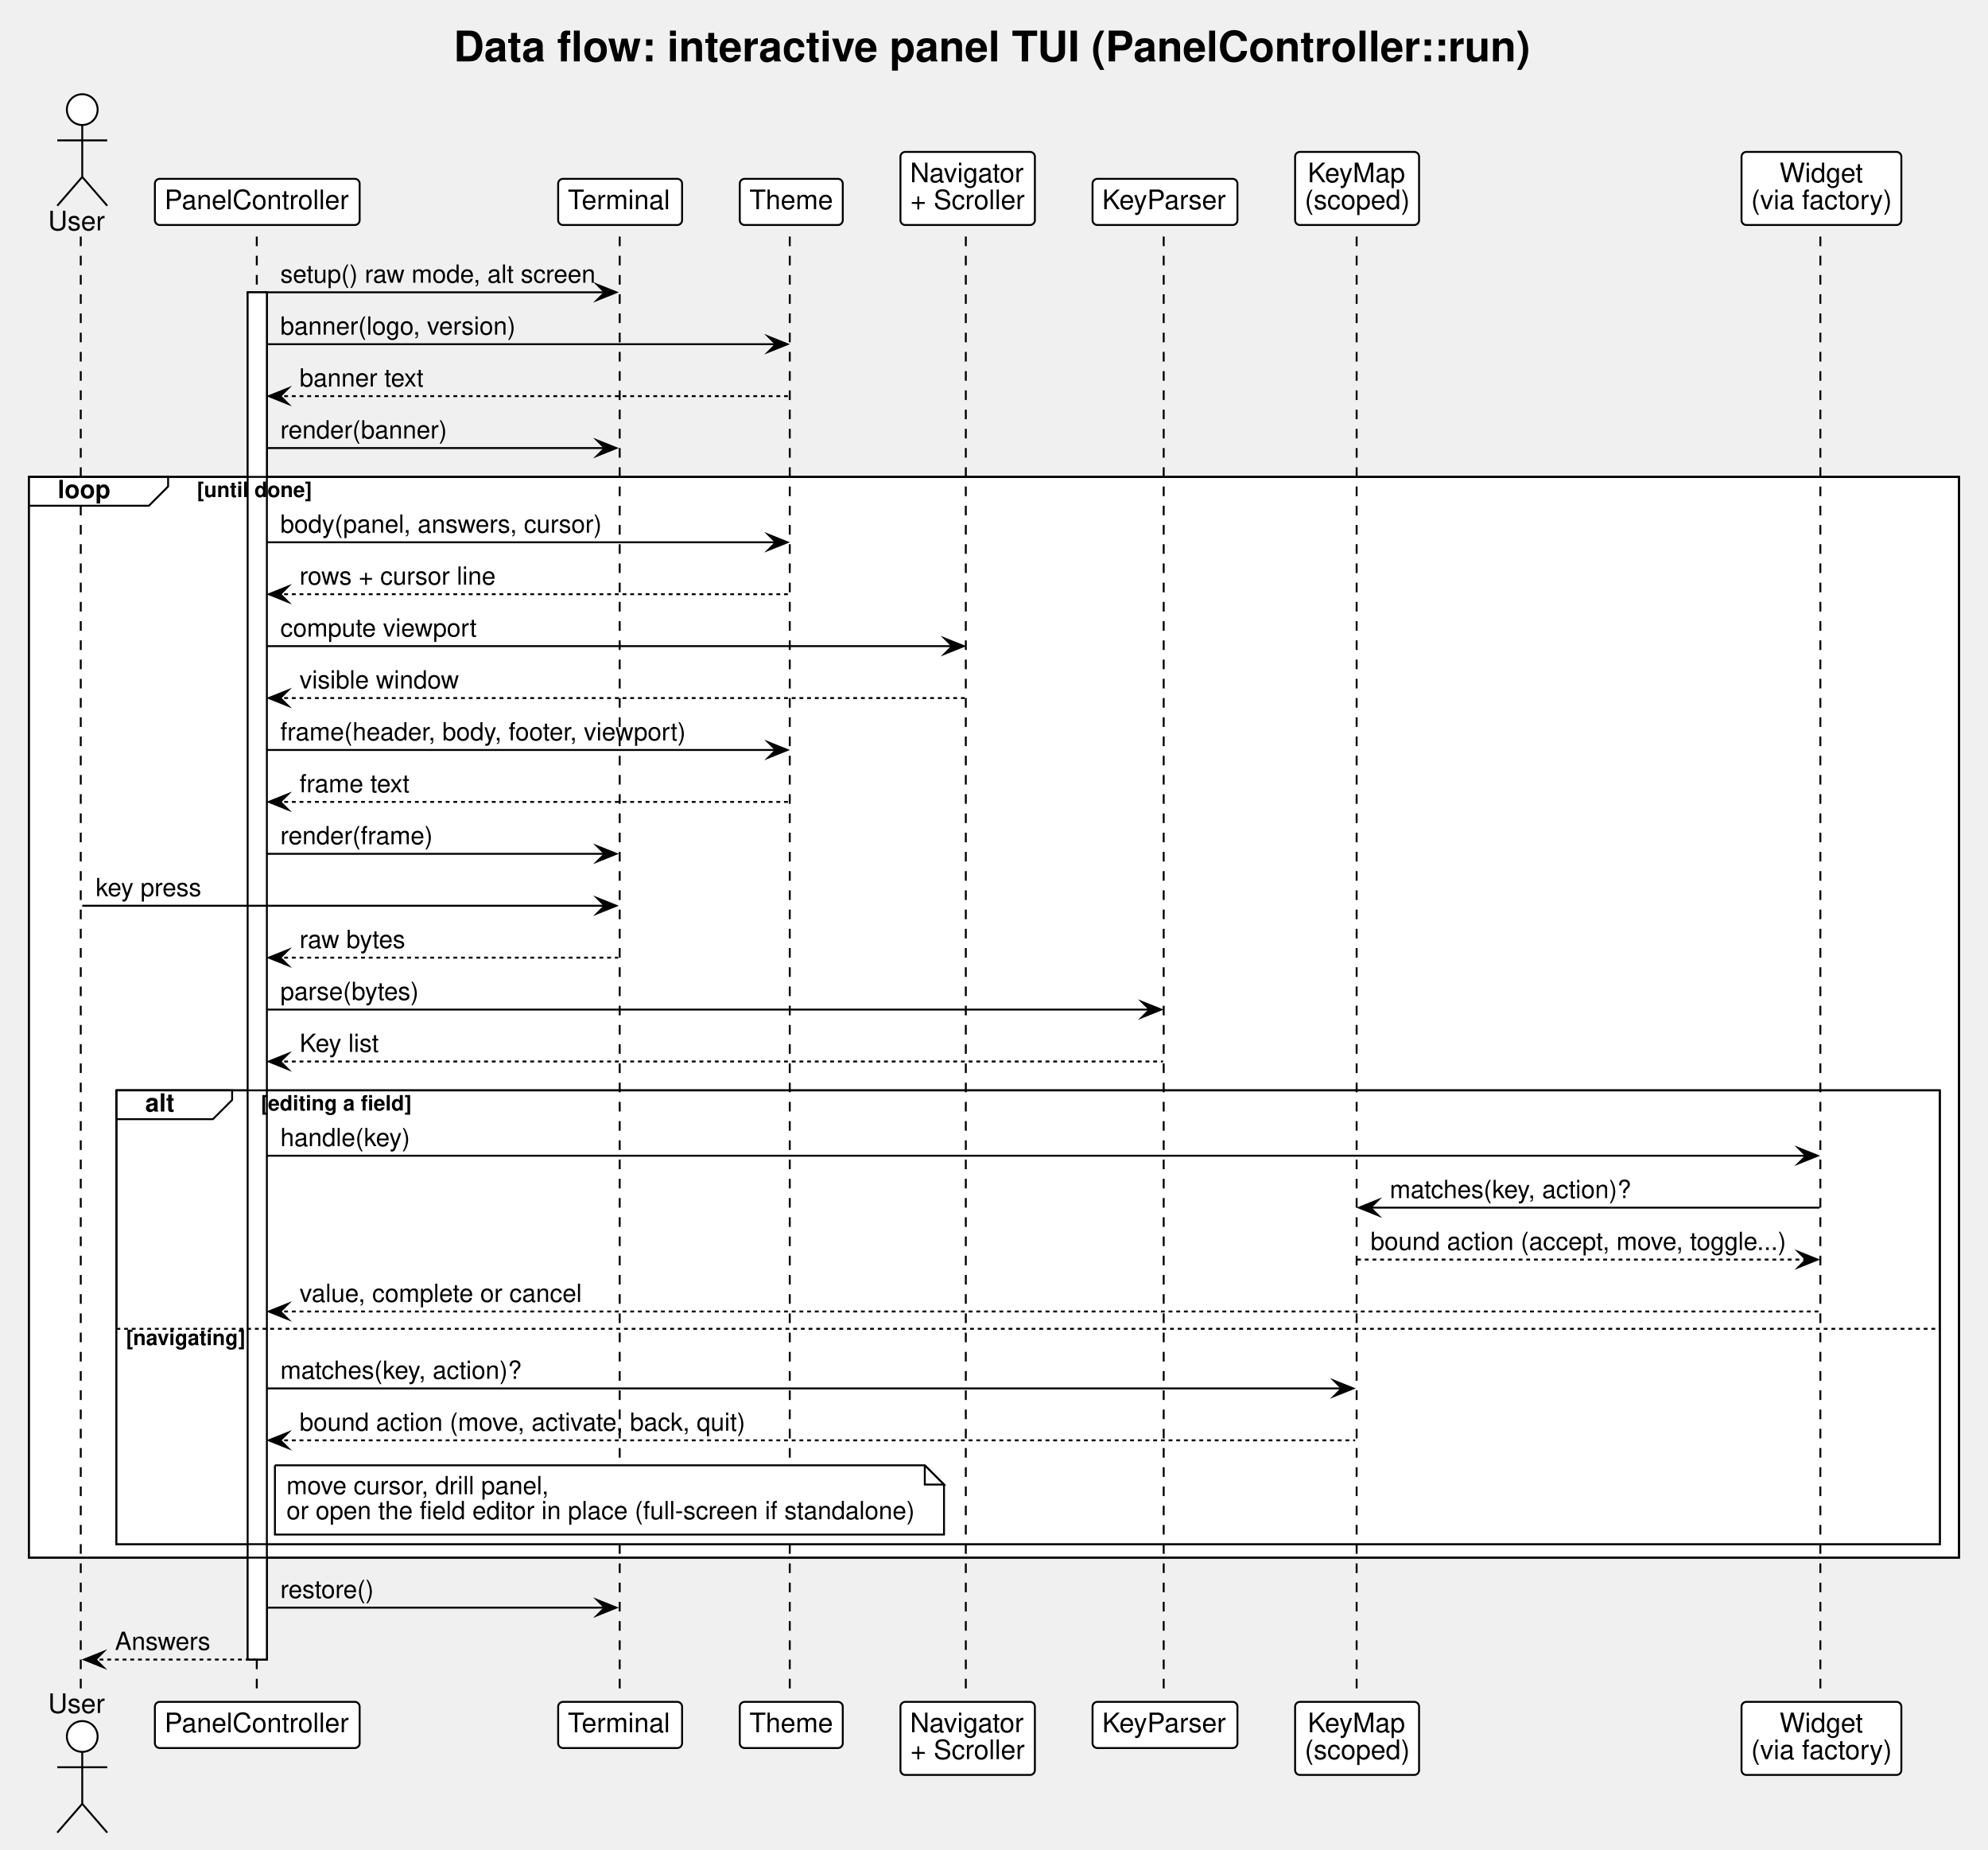
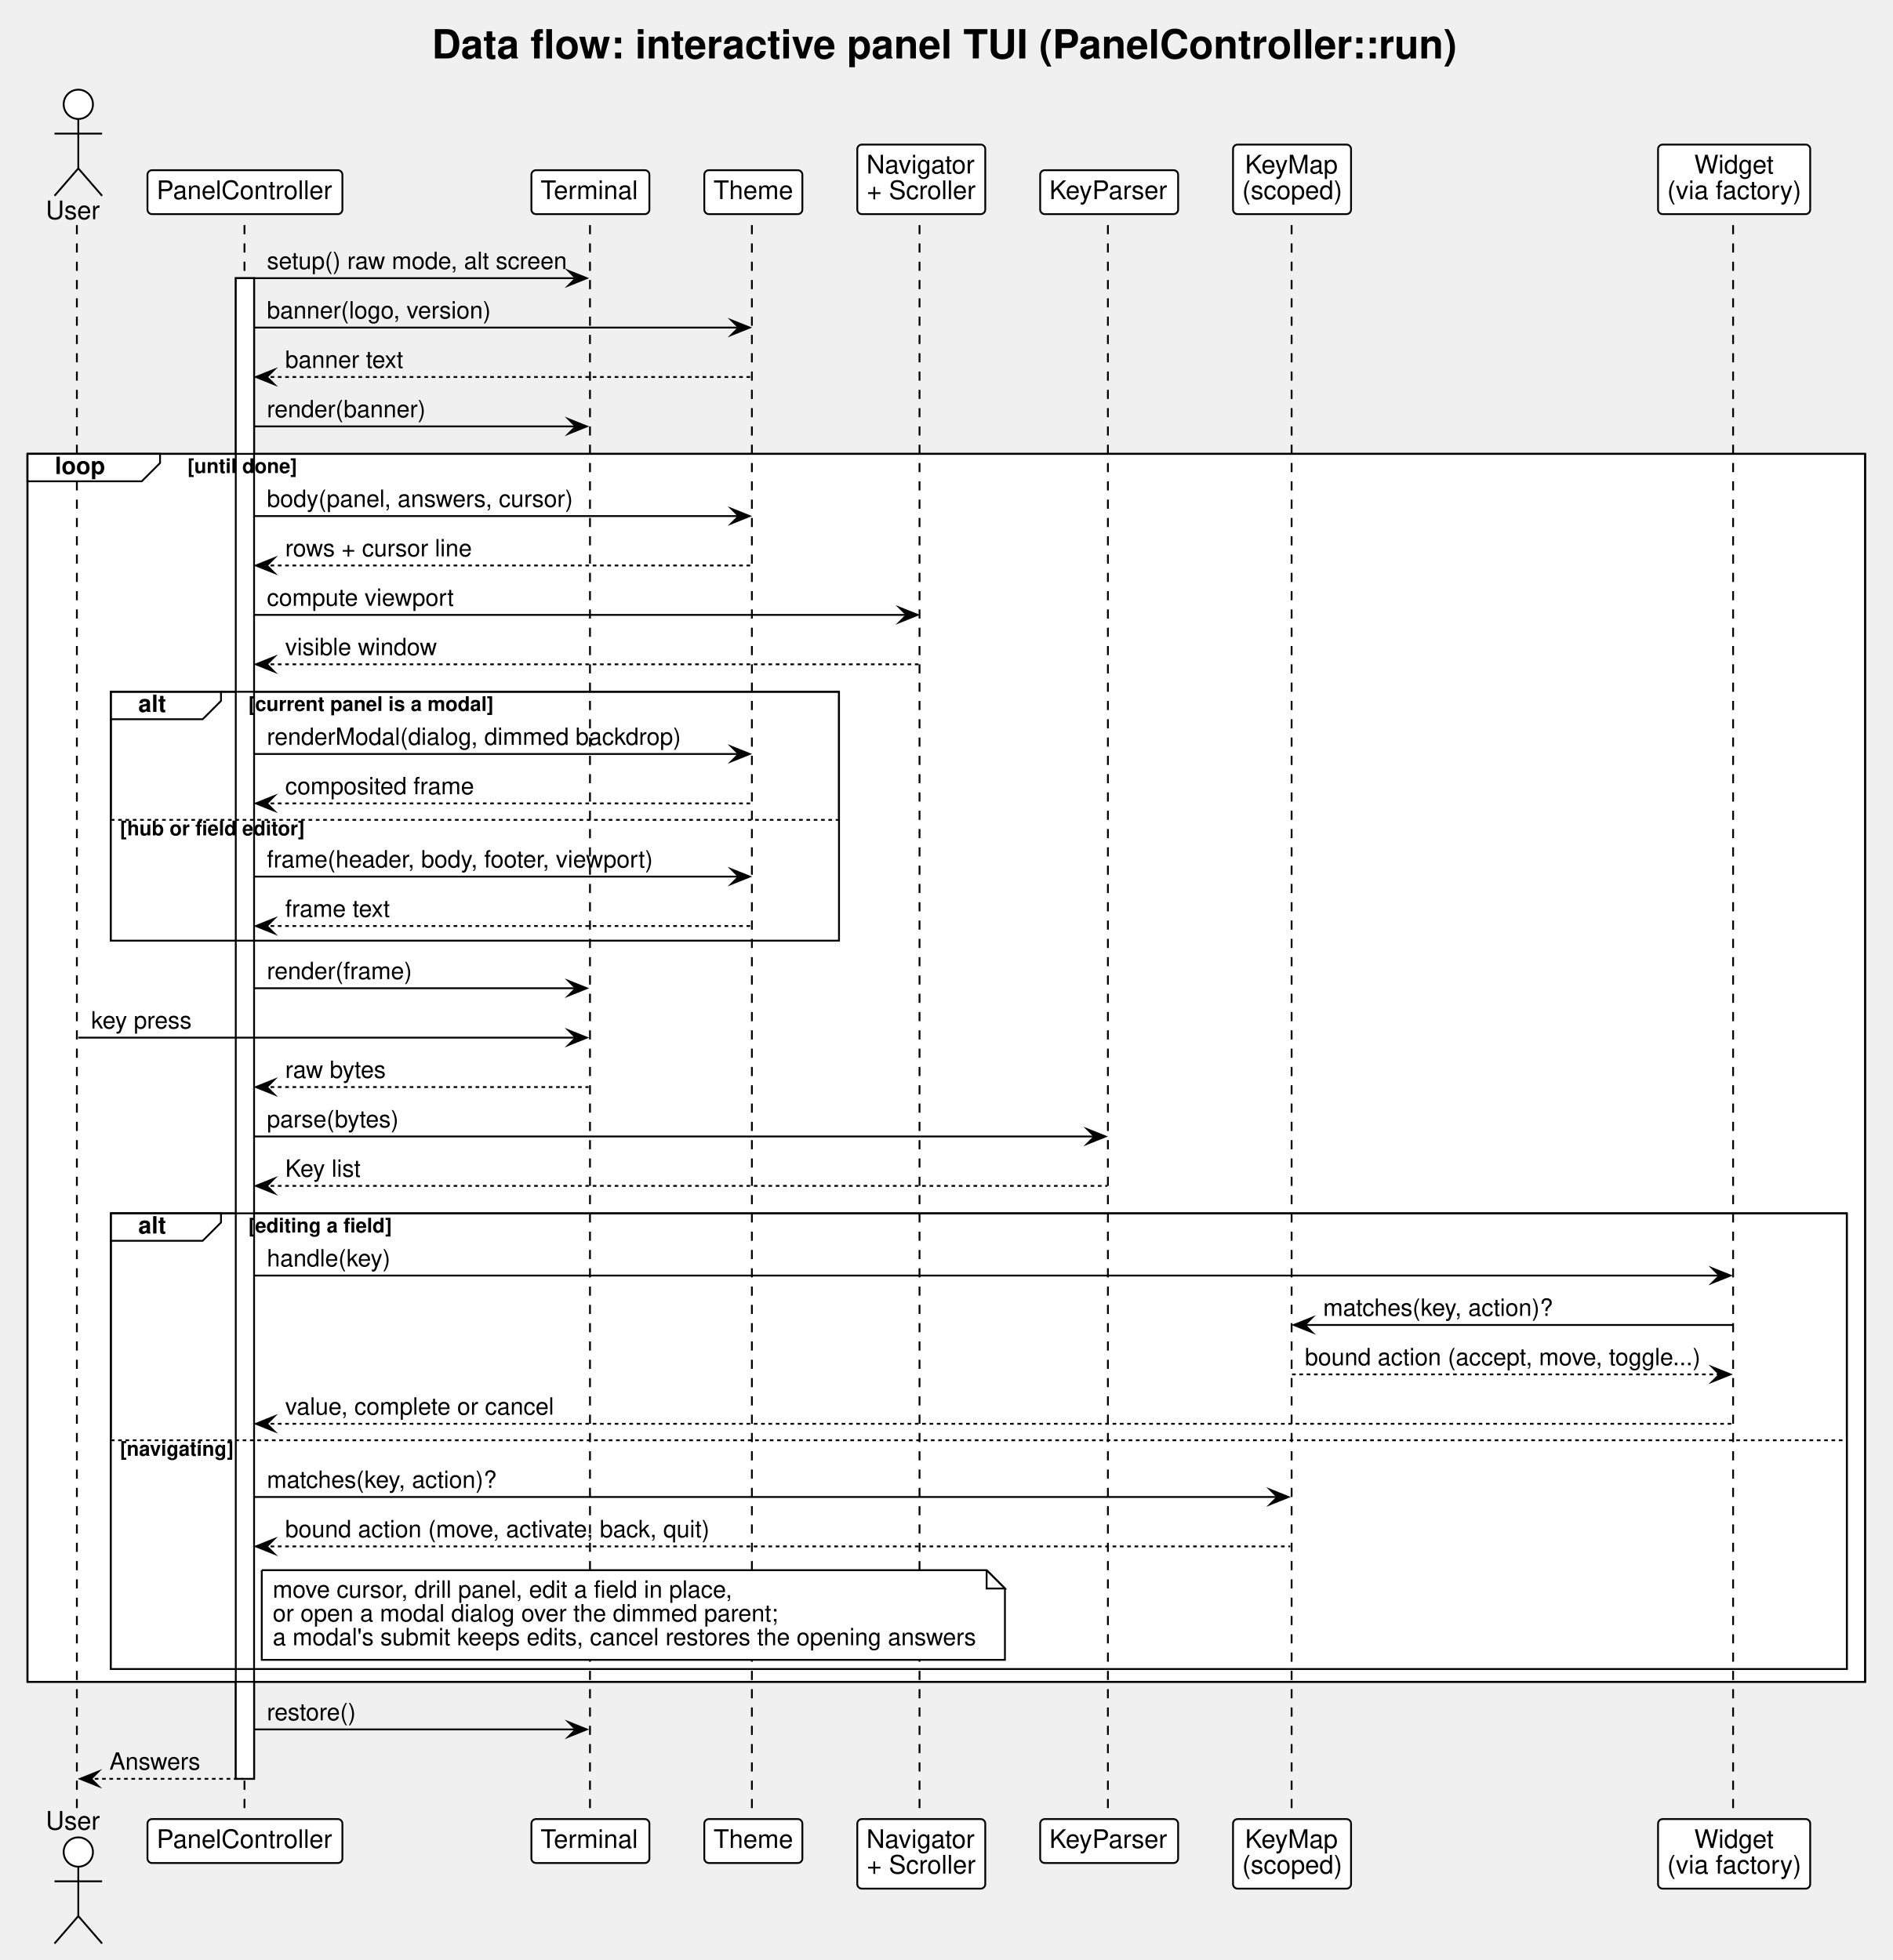
- <svg xmlns="http://www.w3.org/2000/svg" contentStyleType="text/css" data-diagram-type="SEQUENCE" height="962px" preserveAspectRatio="none" style="width:1034px;height:962px;background:#FFFFFF;" version="1.1" viewBox="0 0 1034 962" width="1034px" zoomAndPan="magnify">
+ <svg xmlns="http://www.w3.org/2000/svg" contentStyleType="text/css" data-diagram-type="SEQUENCE" height="1071px" preserveAspectRatio="none" style="width:1034px;height:1071px;background:#FFFFFF;" version="1.1" viewBox="0 0 1034 1071" width="1034px" zoomAndPan="magnify">
  <defs />
  <g>
-     <g class="title" data-source-line="9">
+     <g class="title" data-source-line="10">
      <text fill="#000000" font-family="Helvetica" font-size="22" font-weight="700" lengthAdjust="spacing" textLength="561.064" x="235.932" y="31.94">Data flow: interactive panel TUI (PanelController::run)</text>
    </g>
    <g>
-       <rect fill="#FFFFFF" height="711" style="stroke:#000000;stroke-width:1;" width="10" x="128.807" y="152" />
-     </g>
-     <rect fill="#FFFFFF" height="562" style="stroke:#000000;stroke-width:1;" width="1003.928" x="15" y="248" />
-     <rect fill="#FFFFFF" height="236" style="stroke:#000000;stroke-width:1;" width="948.369" x="60.559" y="567" />
-     <rect fill="#FFFFFF" height="113" style="stroke:none;stroke-width:1;" width="948.369" x="60.559" y="690" />
-     <g class="participant-lifeline" data-entity-uid="part1" data-qualified-name="User" data-source-line="11" id="part1-lifeline">
-       <g>
-         <rect fill="#000000" fill-opacity="0" height="758" width="8" x="38.779" y="123" />
-         <line style="stroke:#000000;stroke-width:1;stroke-dasharray:5,5;" x1="42" x2="42" y1="123" y2="881" />
-       </g>
-     </g>
-     <g class="participant-lifeline" data-entity-uid="part2" data-qualified-name="PC" data-source-line="12" id="part2-lifeline">
-       <g>
-         <rect fill="#000000" fill-opacity="0" height="758" width="8" x="129.807" y="123" />
-         <line style="stroke:#000000;stroke-width:1;stroke-dasharray:5,5;" x1="133.559" x2="133.559" y1="123" y2="881" />
-       </g>
-     </g>
-     <g class="participant-lifeline" data-entity-uid="part3" data-qualified-name="Term" data-source-line="13" id="part3-lifeline">
-       <g>
-         <rect fill="#000000" fill-opacity="0" height="758" width="8" x="318.541" y="123" />
-         <line style="stroke:#000000;stroke-width:1;stroke-dasharray:5,5;" x1="322.313" x2="322.313" y1="123" y2="881" />
-       </g>
-     </g>
-     <g class="participant-lifeline" data-entity-uid="part4" data-qualified-name="Theme" data-source-line="14" id="part4-lifeline">
-       <g>
-         <rect fill="#000000" fill-opacity="0" height="758" width="8" x="407.555" y="123" />
-         <line style="stroke:#000000;stroke-width:1;stroke-dasharray:5,5;" x1="410.769" x2="410.769" y1="123" y2="881" />
-       </g>
-     </g>
-     <g class="participant-lifeline" data-entity-uid="part5" data-qualified-name="Nav" data-source-line="15" id="part5-lifeline">
-       <g>
-         <rect fill="#000000" fill-opacity="0" height="758" width="8" x="499.299" y="123" />
-         <line style="stroke:#000000;stroke-width:1;stroke-dasharray:5,5;" x1="502.341" x2="502.341" y1="123" y2="881" />
-       </g>
-     </g>
-     <g class="participant-lifeline" data-entity-uid="part6" data-qualified-name="KP" data-source-line="16" id="part6-lifeline">
-       <g>
-         <rect fill="#000000" fill-opacity="0" height="758" width="8" x="601.937" y="123" />
-         <line style="stroke:#000000;stroke-width:1;stroke-dasharray:5,5;" x1="605.258" x2="605.258" y1="123" y2="881" />
-       </g>
-     </g>
-     <g class="participant-lifeline" data-entity-uid="part7" data-qualified-name="KM" data-source-line="17" id="part7-lifeline">
-       <g>
-         <rect fill="#000000" fill-opacity="0" height="758" width="8" x="701.851" y="123" />
-         <line style="stroke:#000000;stroke-width:1;stroke-dasharray:5,5;" x1="705.616" x2="705.616" y1="123" y2="881" />
-       </g>
-     </g>
-     <g class="participant-lifeline" data-entity-uid="part8" data-qualified-name="W" data-source-line="18" id="part8-lifeline">
-       <g>
-         <rect fill="#000000" fill-opacity="0" height="758" width="8" x="943.366" y="123" />
-         <line style="stroke:#000000;stroke-width:1;stroke-dasharray:5,5;" x1="946.804" x2="946.804" y1="123" y2="881" />
-       </g>
-     </g>
-     <g class="participant participant-head" data-entity-uid="part1" data-qualified-name="User" data-source-line="11" id="part1-head">
+       <rect fill="#FFFFFF" height="820" style="stroke:#000000;stroke-width:1;" width="10" x="128.807" y="152" />
+     </g>
+     <rect fill="#FFFFFF" height="671" style="stroke:#000000;stroke-width:1;" width="1003.928" x="15" y="248" />
+     <rect fill="#FFFFFF" height="136" style="stroke:#000000;stroke-width:1;" width="397.782" x="60.559" y="378" />
+     <rect fill="#FFFFFF" height="67" style="stroke:none;stroke-width:1;" width="397.782" x="60.559" y="447" />
+     <rect fill="#FFFFFF" height="249" style="stroke:#000000;stroke-width:1;" width="948.369" x="60.559" y="663" />
+     <rect fill="#FFFFFF" height="126" style="stroke:none;stroke-width:1;" width="948.369" x="60.559" y="786" />
+     <g class="participant-lifeline" data-entity-uid="part1" data-qualified-name="User" data-source-line="12" id="part1-lifeline">
+       <g>
+         <rect fill="#000000" fill-opacity="0" height="867" width="8" x="38.779" y="123" />
+         <line style="stroke:#000000;stroke-width:1;stroke-dasharray:5,5;" x1="42" x2="42" y1="123" y2="990" />
+       </g>
+     </g>
+     <g class="participant-lifeline" data-entity-uid="part2" data-qualified-name="PC" data-source-line="13" id="part2-lifeline">
+       <g>
+         <rect fill="#000000" fill-opacity="0" height="867" width="8" x="129.807" y="123" />
+         <line style="stroke:#000000;stroke-width:1;stroke-dasharray:5,5;" x1="133.559" x2="133.559" y1="123" y2="990" />
+       </g>
+     </g>
+     <g class="participant-lifeline" data-entity-uid="part3" data-qualified-name="Term" data-source-line="14" id="part3-lifeline">
+       <g>
+         <rect fill="#000000" fill-opacity="0" height="867" width="8" x="318.541" y="123" />
+         <line style="stroke:#000000;stroke-width:1;stroke-dasharray:5,5;" x1="322.313" x2="322.313" y1="123" y2="990" />
+       </g>
+     </g>
+     <g class="participant-lifeline" data-entity-uid="part4" data-qualified-name="Theme" data-source-line="15" id="part4-lifeline">
+       <g>
+         <rect fill="#000000" fill-opacity="0" height="867" width="8" x="407.555" y="123" />
+         <line style="stroke:#000000;stroke-width:1;stroke-dasharray:5,5;" x1="410.769" x2="410.769" y1="123" y2="990" />
+       </g>
+     </g>
+     <g class="participant-lifeline" data-entity-uid="part5" data-qualified-name="Nav" data-source-line="16" id="part5-lifeline">
+       <g>
+         <rect fill="#000000" fill-opacity="0" height="867" width="8" x="499.299" y="123" />
+         <line style="stroke:#000000;stroke-width:1;stroke-dasharray:5,5;" x1="502.341" x2="502.341" y1="123" y2="990" />
+       </g>
+     </g>
+     <g class="participant-lifeline" data-entity-uid="part6" data-qualified-name="KP" data-source-line="17" id="part6-lifeline">
+       <g>
+         <rect fill="#000000" fill-opacity="0" height="867" width="8" x="601.937" y="123" />
+         <line style="stroke:#000000;stroke-width:1;stroke-dasharray:5,5;" x1="605.258" x2="605.258" y1="123" y2="990" />
+       </g>
+     </g>
+     <g class="participant-lifeline" data-entity-uid="part7" data-qualified-name="KM" data-source-line="18" id="part7-lifeline">
+       <g>
+         <rect fill="#000000" fill-opacity="0" height="867" width="8" x="701.851" y="123" />
+         <line style="stroke:#000000;stroke-width:1;stroke-dasharray:5,5;" x1="705.616" x2="705.616" y1="123" y2="990" />
+       </g>
+     </g>
+     <g class="participant-lifeline" data-entity-uid="part8" data-qualified-name="W" data-source-line="19" id="part8-lifeline">
+       <g>
+         <rect fill="#000000" fill-opacity="0" height="867" width="8" x="943.366" y="123" />
+         <line style="stroke:#000000;stroke-width:1;stroke-dasharray:5,5;" x1="946.804" x2="946.804" y1="123" y2="990" />
+       </g>
+     </g>
+     <g class="participant participant-head" data-entity-uid="part1" data-qualified-name="User" data-source-line="12" id="part1-head">
      <text fill="#000000" font-family="Helvetica" font-size="14" lengthAdjust="spacing" textLength="29.559" x="25" y="119.78">User</text>
      <ellipse cx="42.779" cy="57" fill="#FFFFFF" rx="8" ry="8" style="stroke:#000000;stroke-width:1;" />
      <path d="M42.779,65 L42.779,92 M29.779,73 L55.779,73 M42.779,92 L29.779,107 M42.779,92 L55.779,107" fill="none" style="stroke:#000000;stroke-width:1;" />
    </g>
-     <g class="participant participant-tail" data-entity-uid="part1" data-qualified-name="User" data-source-line="11" id="part1-tail">
-       <text fill="#000000" font-family="Helvetica" font-size="14" lengthAdjust="spacing" textLength="29.559" x="25" y="890.78">User</text>
-       <ellipse cx="42.779" cy="903" fill="#FFFFFF" rx="8" ry="8" style="stroke:#000000;stroke-width:1;" />
-       <path d="M42.779,911 L42.779,938 M29.779,919 L55.779,919 M42.779,938 L29.779,953 M42.779,938 L55.779,953" fill="none" style="stroke:#000000;stroke-width:1;" />
-     </g>
-     <g class="participant participant-head" data-entity-uid="part2" data-qualified-name="PC" data-source-line="12" id="part2-head">
+     <g class="participant participant-tail" data-entity-uid="part1" data-qualified-name="User" data-source-line="12" id="part1-tail">
+       <text fill="#000000" font-family="Helvetica" font-size="14" lengthAdjust="spacing" textLength="29.559" x="25" y="999.78">User</text>
+       <ellipse cx="42.779" cy="1012" fill="#FFFFFF" rx="8" ry="8" style="stroke:#000000;stroke-width:1;" />
+       <path d="M42.779,1020 L42.779,1047 M29.779,1028 L55.779,1028 M42.779,1047 L29.779,1062 M42.779,1047 L55.779,1062" fill="none" style="stroke:#000000;stroke-width:1;" />
+     </g>
+     <g class="participant participant-head" data-entity-uid="part2" data-qualified-name="PC" data-source-line="13" id="part2-head">
      <rect fill="#FFFFFF" height="24" rx="2.5" ry="2.5" style="stroke:#000000;stroke-width:1;" width="106.496" x="80.559" y="93" />
      <text fill="#000000" font-family="Helvetica" font-size="14" lengthAdjust="spacing" textLength="96.496" x="85.559" y="108.78">PanelController</text>
    </g>
-     <g class="participant participant-tail" data-entity-uid="part2" data-qualified-name="PC" data-source-line="12" id="part2-tail">
-       <rect fill="#FFFFFF" height="24" rx="2.5" ry="2.5" style="stroke:#000000;stroke-width:1;" width="106.496" x="80.559" y="885" />
-       <text fill="#000000" font-family="Helvetica" font-size="14" lengthAdjust="spacing" textLength="96.496" x="85.559" y="900.78">PanelController</text>
-     </g>
-     <g class="participant participant-head" data-entity-uid="part3" data-qualified-name="Term" data-source-line="13" id="part3-head">
+     <g class="participant participant-tail" data-entity-uid="part2" data-qualified-name="PC" data-source-line="13" id="part2-tail">
+       <rect fill="#FFFFFF" height="24" rx="2.5" ry="2.5" style="stroke:#000000;stroke-width:1;" width="106.496" x="80.559" y="994" />
+       <text fill="#000000" font-family="Helvetica" font-size="14" lengthAdjust="spacing" textLength="96.496" x="85.559" y="1009.78">PanelController</text>
+     </g>
+     <g class="participant participant-head" data-entity-uid="part3" data-qualified-name="Term" data-source-line="14" id="part3-head">
      <rect fill="#FFFFFF" height="24" rx="2.5" ry="2.5" style="stroke:#000000;stroke-width:1;" width="64.455" x="290.313" y="93" />
      <text fill="#000000" font-family="Helvetica" font-size="14" lengthAdjust="spacing" textLength="54.455" x="295.313" y="108.78">Terminal</text>
    </g>
-     <g class="participant participant-tail" data-entity-uid="part3" data-qualified-name="Term" data-source-line="13" id="part3-tail">
-       <rect fill="#FFFFFF" height="24" rx="2.5" ry="2.5" style="stroke:#000000;stroke-width:1;" width="64.455" x="290.313" y="885" />
-       <text fill="#000000" font-family="Helvetica" font-size="14" lengthAdjust="spacing" textLength="54.455" x="295.313" y="900.78">Terminal</text>
-     </g>
-     <g class="participant participant-head" data-entity-uid="part4" data-qualified-name="Theme" data-source-line="14" id="part4-head">
+     <g class="participant participant-tail" data-entity-uid="part3" data-qualified-name="Term" data-source-line="14" id="part3-tail">
+       <rect fill="#FFFFFF" height="24" rx="2.5" ry="2.5" style="stroke:#000000;stroke-width:1;" width="64.455" x="290.313" y="994" />
+       <text fill="#000000" font-family="Helvetica" font-size="14" lengthAdjust="spacing" textLength="54.455" x="295.313" y="1009.78">Terminal</text>
+     </g>
+     <g class="participant participant-head" data-entity-uid="part4" data-qualified-name="Theme" data-source-line="15" id="part4-head">
      <rect fill="#FFFFFF" height="24" rx="2.5" ry="2.5" style="stroke:#000000;stroke-width:1;" width="53.572" x="384.769" y="93" />
      <text fill="#000000" font-family="Helvetica" font-size="14" lengthAdjust="spacing" textLength="43.572" x="389.769" y="108.78">Theme</text>
    </g>
-     <g class="participant participant-tail" data-entity-uid="part4" data-qualified-name="Theme" data-source-line="14" id="part4-tail">
-       <rect fill="#FFFFFF" height="24" rx="2.5" ry="2.5" style="stroke:#000000;stroke-width:1;" width="53.572" x="384.769" y="885" />
-       <text fill="#000000" font-family="Helvetica" font-size="14" lengthAdjust="spacing" textLength="43.572" x="389.769" y="900.78">Theme</text>
-     </g>
-     <g class="participant participant-head" data-entity-uid="part5" data-qualified-name="Nav" data-source-line="15" id="part5-head">
+     <g class="participant participant-tail" data-entity-uid="part4" data-qualified-name="Theme" data-source-line="15" id="part4-tail">
+       <rect fill="#FFFFFF" height="24" rx="2.5" ry="2.5" style="stroke:#000000;stroke-width:1;" width="53.572" x="384.769" y="994" />
+       <text fill="#000000" font-family="Helvetica" font-size="14" lengthAdjust="spacing" textLength="43.572" x="389.769" y="1009.78">Theme</text>
+     </g>
+     <g class="participant participant-head" data-entity-uid="part5" data-qualified-name="Nav" data-source-line="16" id="part5-head">
      <rect fill="#FFFFFF" height="38" rx="2.5" ry="2.5" style="stroke:#000000;stroke-width:1;" width="69.917" x="468.341" y="79" />
      <text fill="#000000" font-family="Helvetica" font-size="14" lengthAdjust="spacing" textLength="59.917" x="473.341" y="94.78">Navigator</text>
      <text fill="#000000" font-family="Helvetica" font-size="14" lengthAdjust="spacing" textLength="59.52" x="473.539" y="108.78">+ Scroller</text>
    </g>
-     <g class="participant participant-tail" data-entity-uid="part5" data-qualified-name="Nav" data-source-line="15" id="part5-tail">
-       <rect fill="#FFFFFF" height="38" rx="2.5" ry="2.5" style="stroke:#000000;stroke-width:1;" width="69.917" x="468.341" y="885" />
-       <text fill="#000000" font-family="Helvetica" font-size="14" lengthAdjust="spacing" textLength="59.917" x="473.341" y="900.78">Navigator</text>
-       <text fill="#000000" font-family="Helvetica" font-size="14" lengthAdjust="spacing" textLength="59.52" x="473.539" y="914.78">+ Scroller</text>
-     </g>
-     <g class="participant participant-head" data-entity-uid="part6" data-qualified-name="KP" data-source-line="16" id="part6-head">
+     <g class="participant participant-tail" data-entity-uid="part5" data-qualified-name="Nav" data-source-line="16" id="part5-tail">
+       <rect fill="#FFFFFF" height="38" rx="2.5" ry="2.5" style="stroke:#000000;stroke-width:1;" width="69.917" x="468.341" y="994" />
+       <text fill="#000000" font-family="Helvetica" font-size="14" lengthAdjust="spacing" textLength="59.917" x="473.341" y="1009.78">Navigator</text>
+       <text fill="#000000" font-family="Helvetica" font-size="14" lengthAdjust="spacing" textLength="59.52" x="473.539" y="1023.78">+ Scroller</text>
+     </g>
+     <g class="participant participant-head" data-entity-uid="part6" data-qualified-name="KP" data-source-line="17" id="part6-head">
      <rect fill="#FFFFFF" height="24" rx="2.5" ry="2.5" style="stroke:#000000;stroke-width:1;" width="75.358" x="568.258" y="93" />
      <text fill="#000000" font-family="Helvetica" font-size="14" lengthAdjust="spacing" textLength="65.358" x="573.258" y="108.78">KeyParser</text>
    </g>
-     <g class="participant participant-tail" data-entity-uid="part6" data-qualified-name="KP" data-source-line="16" id="part6-tail">
-       <rect fill="#FFFFFF" height="24" rx="2.5" ry="2.5" style="stroke:#000000;stroke-width:1;" width="75.358" x="568.258" y="885" />
-       <text fill="#000000" font-family="Helvetica" font-size="14" lengthAdjust="spacing" textLength="65.358" x="573.258" y="900.78">KeyParser</text>
-     </g>
-     <g class="participant participant-head" data-entity-uid="part7" data-qualified-name="KM" data-source-line="17" id="part7-head">
+     <g class="participant participant-tail" data-entity-uid="part6" data-qualified-name="KP" data-source-line="17" id="part6-tail">
+       <rect fill="#FFFFFF" height="24" rx="2.5" ry="2.5" style="stroke:#000000;stroke-width:1;" width="75.358" x="568.258" y="994" />
+       <text fill="#000000" font-family="Helvetica" font-size="14" lengthAdjust="spacing" textLength="65.358" x="573.258" y="1009.78">KeyParser</text>
+     </g>
+     <g class="participant participant-head" data-entity-uid="part7" data-qualified-name="KM" data-source-line="18" id="part7-head">
      <rect fill="#FFFFFF" height="38" rx="2.5" ry="2.5" style="stroke:#000000;stroke-width:1;" width="64.469" x="673.616" y="79" />
      <text fill="#000000" font-family="Helvetica" font-size="14" lengthAdjust="spacing" textLength="51.358" x="680.171" y="94.78">KeyMap</text>
      <text fill="#000000" font-family="Helvetica" font-size="14" lengthAdjust="spacing" textLength="54.469" x="678.616" y="108.78">(scoped)</text>
    </g>
-     <g class="participant participant-tail" data-entity-uid="part7" data-qualified-name="KM" data-source-line="17" id="part7-tail">
-       <rect fill="#FFFFFF" height="38" rx="2.5" ry="2.5" style="stroke:#000000;stroke-width:1;" width="64.469" x="673.616" y="885" />
-       <text fill="#000000" font-family="Helvetica" font-size="14" lengthAdjust="spacing" textLength="51.358" x="680.171" y="900.78">KeyMap</text>
-       <text fill="#000000" font-family="Helvetica" font-size="14" lengthAdjust="spacing" textLength="54.469" x="678.616" y="914.78">(scoped)</text>
-     </g>
-     <g class="participant participant-head" data-entity-uid="part8" data-qualified-name="W" data-source-line="18" id="part8-head">
+     <g class="participant participant-tail" data-entity-uid="part7" data-qualified-name="KM" data-source-line="18" id="part7-tail">
+       <rect fill="#FFFFFF" height="38" rx="2.5" ry="2.5" style="stroke:#000000;stroke-width:1;" width="64.469" x="673.616" y="994" />
+       <text fill="#000000" font-family="Helvetica" font-size="14" lengthAdjust="spacing" textLength="51.358" x="680.171" y="1009.78">KeyMap</text>
+       <text fill="#000000" font-family="Helvetica" font-size="14" lengthAdjust="spacing" textLength="54.469" x="678.616" y="1023.78">(scoped)</text>
+     </g>
+     <g class="participant participant-head" data-entity-uid="part8" data-qualified-name="W" data-source-line="19" id="part8-head">
      <rect fill="#FFFFFF" height="38" rx="2.5" ry="2.5" style="stroke:#000000;stroke-width:1;" width="83.124" x="905.804" y="79" />
      <text fill="#000000" font-family="Helvetica" font-size="14" lengthAdjust="spacing" textLength="43.572" x="925.58" y="94.78">Widget</text>
      <text fill="#000000" font-family="Helvetica" font-size="14" lengthAdjust="spacing" textLength="73.124" x="910.804" y="108.78">(via factory)</text>
    </g>
-     <g class="participant participant-tail" data-entity-uid="part8" data-qualified-name="W" data-source-line="18" id="part8-tail">
-       <rect fill="#FFFFFF" height="38" rx="2.5" ry="2.5" style="stroke:#000000;stroke-width:1;" width="83.124" x="905.804" y="885" />
-       <text fill="#000000" font-family="Helvetica" font-size="14" lengthAdjust="spacing" textLength="43.572" x="925.58" y="900.78">Widget</text>
-       <text fill="#000000" font-family="Helvetica" font-size="14" lengthAdjust="spacing" textLength="73.124" x="910.804" y="914.78">(via factory)</text>
+     <g class="participant participant-tail" data-entity-uid="part8" data-qualified-name="W" data-source-line="19" id="part8-tail">
+       <rect fill="#FFFFFF" height="38" rx="2.5" ry="2.5" style="stroke:#000000;stroke-width:1;" width="83.124" x="905.804" y="994" />
+       <text fill="#000000" font-family="Helvetica" font-size="14" lengthAdjust="spacing" textLength="43.572" x="925.58" y="1009.78">Widget</text>
+       <text fill="#000000" font-family="Helvetica" font-size="14" lengthAdjust="spacing" textLength="73.124" x="910.804" y="1023.78">(via factory)</text>
    </g>
    <g>
-       <rect fill="#FFFFFF" height="711" style="stroke:#000000;stroke-width:1;" width="10" x="128.807" y="152" />
-     </g>
-     <g class="message" data-entity-1="part2" data-entity-2="part3" data-source-line="20" id="msg1">
+       <rect fill="#FFFFFF" height="820" style="stroke:#000000;stroke-width:1;" width="10" x="128.807" y="152" />
+     </g>
+     <g class="message" data-entity-1="part2" data-entity-2="part3" data-source-line="21" id="msg1">
      <polygon fill="#000000" points="310.541,148,320.541,152,310.541,156,314.541,152" style="stroke:#000000;stroke-width:1;stroke-linejoin:miter;stroke-miterlimit:10;" />
      <line style="stroke:#000000;stroke-width:1;" x1="138.807" x2="316.541" y1="152" y2="152" />
      <text fill="#000000" font-family="Helvetica" font-size="13" lengthAdjust="spacing" textLength="164.734" x="145.807" y="147.01">setup() raw mode, alt screen</text>
    </g>
-     <g class="message" data-entity-1="part2" data-entity-2="part4" data-source-line="22" id="msg2">
+     <g class="message" data-entity-1="part2" data-entity-2="part4" data-source-line="23" id="msg2">
      <polygon fill="#000000" points="399.555,175,409.555,179,399.555,183,403.555,179" style="stroke:#000000;stroke-width:1;stroke-linejoin:miter;stroke-miterlimit:10;" />
      <line style="stroke:#000000;stroke-width:1;" x1="138.807" x2="405.555" y1="179" y2="179" />
      <text fill="#000000" font-family="Helvetica" font-size="13" lengthAdjust="spacing" textLength="122.846" x="145.807" y="174.01">banner(logo, version)</text>
    </g>
-     <g class="message" data-entity-1="part4" data-entity-2="part2" data-source-line="23" id="msg3">
+     <g class="message" data-entity-1="part4" data-entity-2="part2" data-source-line="24" id="msg3">
      <polygon fill="#000000" points="149.807,202,139.807,206,149.807,210,145.807,206" style="stroke:#000000;stroke-width:1;stroke-linejoin:miter;stroke-miterlimit:10;" />
      <line style="stroke:#000000;stroke-width:1;stroke-dasharray:2,2;" x1="143.807" x2="410.555" y1="206" y2="206" />
      <text fill="#000000" font-family="Helvetica" font-size="13" lengthAdjust="spacing" textLength="65.044" x="155.807" y="201.01">banner text</text>
    </g>
-     <g class="message" data-entity-1="part2" data-entity-2="part3" data-source-line="24" id="msg4">
+     <g class="message" data-entity-1="part2" data-entity-2="part3" data-source-line="25" id="msg4">
      <polygon fill="#000000" points="310.541,229,320.541,233,310.541,237,314.541,233" style="stroke:#000000;stroke-width:1;stroke-linejoin:miter;stroke-miterlimit:10;" />
      <line style="stroke:#000000;stroke-width:1;" x1="138.807" x2="316.541" y1="233" y2="233" />
      <text fill="#000000" font-family="Helvetica" font-size="13" lengthAdjust="spacing" textLength="86.715" x="145.807" y="228.01">render(banner)</text>
    </g>
    <path d="M15,248 L87.435,248 L87.435,253 L77.435,263 L15,263 L15,248" fill="#FFFFFF" style="stroke:#000000;stroke-width:1;" />
-     <rect fill="none" height="562" style="stroke:#000000;stroke-width:1;" width="1003.928" x="15" y="248" />
+     <rect fill="none" height="671" style="stroke:#000000;stroke-width:1;" width="1003.928" x="15" y="248" />
    <text fill="#000000" font-family="Helvetica" font-size="13" font-weight="700" lengthAdjust="spacing" textLength="27.435" x="30" y="259.01">loop</text>
    <text fill="#000000" font-family="Helvetica" font-size="11" font-weight="700" lengthAdjust="spacing" textLength="59.872" x="102.435" y="258.47">[until done]</text>
-     <g class="message" data-entity-1="part2" data-entity-2="part4" data-source-line="27" id="msg5">
+     <g class="message" data-entity-1="part2" data-entity-2="part4" data-source-line="28" id="msg5">
      <polygon fill="#000000" points="399.555,278,409.555,282,399.555,286,403.555,282" style="stroke:#000000;stroke-width:1;stroke-linejoin:miter;stroke-miterlimit:10;" />
      <line style="stroke:#000000;stroke-width:1;" x1="138.807" x2="405.555" y1="282" y2="282" />
      <text fill="#000000" font-family="Helvetica" font-size="13" lengthAdjust="spacing" textLength="167.629" x="145.807" y="277.01">body(panel, answers, cursor)</text>
    </g>
-     <g class="message" data-entity-1="part4" data-entity-2="part2" data-source-line="28" id="msg6">
+     <g class="message" data-entity-1="part4" data-entity-2="part2" data-source-line="29" id="msg6">
      <polygon fill="#000000" points="149.807,305,139.807,309,149.807,313,145.807,309" style="stroke:#000000;stroke-width:1;stroke-linejoin:miter;stroke-miterlimit:10;" />
      <line style="stroke:#000000;stroke-width:1;stroke-dasharray:2,2;" x1="143.807" x2="410.555" y1="309" y2="309" />
      <text fill="#000000" font-family="Helvetica" font-size="13" lengthAdjust="spacing" textLength="102.229" x="155.807" y="304.01">rows + cursor line</text>
    </g>
-     <g class="message" data-entity-1="part2" data-entity-2="part5" data-source-line="29" id="msg7">
+     <g class="message" data-entity-1="part2" data-entity-2="part5" data-source-line="30" id="msg7">
      <polygon fill="#000000" points="491.299,332,501.299,336,491.299,340,495.299,336" style="stroke:#000000;stroke-width:1;stroke-linejoin:miter;stroke-miterlimit:10;" />
      <line style="stroke:#000000;stroke-width:1;" x1="138.807" x2="497.299" y1="336" y2="336" />
      <text fill="#000000" font-family="Helvetica" font-size="13" lengthAdjust="spacing" textLength="101.88" x="145.807" y="331.01">compute viewport</text>
    </g>
-     <g class="message" data-entity-1="part5" data-entity-2="part2" data-source-line="30" id="msg8">
+     <g class="message" data-entity-1="part5" data-entity-2="part2" data-source-line="31" id="msg8">
      <polygon fill="#000000" points="149.807,359,139.807,363,149.807,367,145.807,363" style="stroke:#000000;stroke-width:1;stroke-linejoin:miter;stroke-miterlimit:10;" />
      <line style="stroke:#000000;stroke-width:1;stroke-dasharray:2,2;" x1="143.807" x2="502.299" y1="363" y2="363" />
      <text fill="#000000" font-family="Helvetica" font-size="13" lengthAdjust="spacing" textLength="83.091" x="155.807" y="358.01">visible window</text>
    </g>
-     <g class="message" data-entity-1="part2" data-entity-2="part4" data-source-line="31" id="msg9">
-       <polygon fill="#000000" points="399.555,386,409.555,390,399.555,394,403.555,390" style="stroke:#000000;stroke-width:1;stroke-linejoin:miter;stroke-miterlimit:10;" />
-       <line style="stroke:#000000;stroke-width:1;" x1="138.807" x2="405.555" y1="390" y2="390" />
-       <text fill="#000000" font-family="Helvetica" font-size="13" lengthAdjust="spacing" textLength="213.878" x="145.807" y="385.01">frame(header, body, footer, viewport)</text>
-     </g>
-     <g class="message" data-entity-1="part4" data-entity-2="part2" data-source-line="32" id="msg10">
-       <polygon fill="#000000" points="149.807,413,139.807,417,149.807,421,145.807,417" style="stroke:#000000;stroke-width:1;stroke-linejoin:miter;stroke-miterlimit:10;" />
-       <line style="stroke:#000000;stroke-width:1;stroke-dasharray:2,2;" x1="143.807" x2="410.555" y1="417" y2="417" />
-       <text fill="#000000" font-family="Helvetica" font-size="13" lengthAdjust="spacing" textLength="57.795" x="155.807" y="412.01">frame text</text>
-     </g>
-     <g class="message" data-entity-1="part2" data-entity-2="part3" data-source-line="33" id="msg11">
-       <polygon fill="#000000" points="310.541,440,320.541,444,310.541,448,314.541,444" style="stroke:#000000;stroke-width:1;stroke-linejoin:miter;stroke-miterlimit:10;" />
-       <line style="stroke:#000000;stroke-width:1;" x1="138.807" x2="316.541" y1="444" y2="444" />
-       <text fill="#000000" font-family="Helvetica" font-size="13" lengthAdjust="spacing" textLength="79.466" x="145.807" y="439.01">render(frame)</text>
-     </g>
-     <g class="message" data-entity-1="part1" data-entity-2="part3" data-source-line="35" id="msg12">
-       <polygon fill="#000000" points="310.541,467,320.541,471,310.541,475,314.541,471" style="stroke:#000000;stroke-width:1;stroke-linejoin:miter;stroke-miterlimit:10;" />
-       <line style="stroke:#000000;stroke-width:1;" x1="42.779" x2="316.541" y1="471" y2="471" />
-       <text fill="#000000" font-family="Helvetica" font-size="13" lengthAdjust="spacing" textLength="55.631" x="49.779" y="466.01">key press</text>
-     </g>
-     <g class="message" data-entity-1="part3" data-entity-2="part2" data-source-line="36" id="msg13">
-       <polygon fill="#000000" points="149.807,494,139.807,498,149.807,502,145.807,498" style="stroke:#000000;stroke-width:1;stroke-linejoin:miter;stroke-miterlimit:10;" />
-       <line style="stroke:#000000;stroke-width:1;stroke-dasharray:2,2;" x1="143.807" x2="321.541" y1="498" y2="498" />
-       <text fill="#000000" font-family="Helvetica" font-size="13" lengthAdjust="spacing" textLength="55.631" x="155.807" y="493.01">raw bytes</text>
-     </g>
-     <g class="message" data-entity-1="part2" data-entity-2="part6" data-source-line="37" id="msg14">
-       <polygon fill="#000000" points="593.937,521,603.937,525,593.937,529,597.937,525" style="stroke:#000000;stroke-width:1;stroke-linejoin:miter;stroke-miterlimit:10;" />
-       <line style="stroke:#000000;stroke-width:1;" x1="138.807" x2="599.937" y1="525" y2="525" />
-       <text fill="#000000" font-family="Helvetica" font-size="13" lengthAdjust="spacing" textLength="72.249" x="145.807" y="520.01">parse(bytes)</text>
-     </g>
-     <g class="message" data-entity-1="part6" data-entity-2="part2" data-source-line="38" id="msg15">
-       <polygon fill="#000000" points="149.807,548,139.807,552,149.807,556,145.807,552" style="stroke:#000000;stroke-width:1;stroke-linejoin:miter;stroke-miterlimit:10;" />
-       <line style="stroke:#000000;stroke-width:1;stroke-dasharray:2,2;" x1="143.807" x2="604.937" y1="552" y2="552" />
-       <text fill="#000000" font-family="Helvetica" font-size="13" lengthAdjust="spacing" textLength="41.901" x="155.807" y="547.01">Key list</text>
-     </g>
-     <path d="M60.559,567 L120.73,567 L120.73,572 L110.73,582 L60.559,582 L60.559,567" fill="#FFFFFF" style="stroke:#000000;stroke-width:1;" />
-     <rect fill="none" height="236" style="stroke:#000000;stroke-width:1;" width="948.369" x="60.559" y="567" />
-     <text fill="#000000" font-family="Helvetica" font-size="13" font-weight="700" lengthAdjust="spacing" textLength="15.171" x="75.559" y="578.01">alt</text>
-     <text fill="#000000" font-family="Helvetica" font-size="11" font-weight="700" lengthAdjust="spacing" textLength="78.219" x="135.73" y="577.47">[editing a field]</text>
-     <g class="message" data-entity-1="part2" data-entity-2="part8" data-source-line="41" id="msg16">
-       <polygon fill="#000000" points="935.366,597,945.366,601,935.366,605,939.366,601" style="stroke:#000000;stroke-width:1;stroke-linejoin:miter;stroke-miterlimit:10;" />
-       <line style="stroke:#000000;stroke-width:1;" x1="138.807" x2="941.366" y1="601" y2="601" />
-       <text fill="#000000" font-family="Helvetica" font-size="13" lengthAdjust="spacing" textLength="67.926" x="145.807" y="596.01">handle(key)</text>
-     </g>
-     <g class="message" data-entity-1="part8" data-entity-2="part7" data-source-line="42" id="msg17">
-       <polygon fill="#000000" points="716.851,624,706.851,628,716.851,632,712.851,628" style="stroke:#000000;stroke-width:1;stroke-linejoin:miter;stroke-miterlimit:10;" />
-       <line style="stroke:#000000;stroke-width:1;" x1="710.851" x2="946.366" y1="628" y2="628" />
-       <text fill="#000000" font-family="Helvetica" font-size="13" lengthAdjust="spacing" textLength="127.163" x="722.851" y="623.01">matches(key, action)?</text>
-     </g>
-     <g class="message" data-entity-1="part7" data-entity-2="part8" data-source-line="43" id="msg18">
-       <polygon fill="#000000" points="935.366,651,945.366,655,935.366,659,939.366,655" style="stroke:#000000;stroke-width:1;stroke-linejoin:miter;stroke-miterlimit:10;" />
-       <line style="stroke:#000000;stroke-width:1;stroke-dasharray:2,2;" x1="705.851" x2="941.366" y1="655" y2="655" />
-       <text fill="#000000" font-family="Helvetica" font-size="13" lengthAdjust="spacing" textLength="217.515" x="712.851" y="650.01">bound action (accept, move, toggle...)</text>
-     </g>
-     <g class="message" data-entity-1="part8" data-entity-2="part2" data-source-line="44" id="msg19">
-       <polygon fill="#000000" points="149.807,678,139.807,682,149.807,686,145.807,682" style="stroke:#000000;stroke-width:1;stroke-linejoin:miter;stroke-miterlimit:10;" />
-       <line style="stroke:#000000;stroke-width:1;stroke-dasharray:2,2;" x1="143.807" x2="946.366" y1="682" y2="682" />
-       <text fill="#000000" font-family="Helvetica" font-size="13" lengthAdjust="spacing" textLength="147.412" x="155.807" y="677.01">value, complete or cancel</text>
-     </g>
-     <line style="stroke:#000000;stroke-width:1;stroke-dasharray:2,2;" x1="60.559" x2="1008.928" y1="691" y2="691" />
-     <text fill="#000000" font-family="Helvetica" font-size="11" font-weight="700" lengthAdjust="spacing" textLength="62.331" x="65.559" y="699.47">[navigating]</text>
-     <g class="message" data-entity-1="part2" data-entity-2="part7" data-source-line="46" id="msg20">
-       <polygon fill="#000000" points="693.851,718,703.851,722,693.851,726,697.851,722" style="stroke:#000000;stroke-width:1;stroke-linejoin:miter;stroke-miterlimit:10;" />
-       <line style="stroke:#000000;stroke-width:1;" x1="138.807" x2="699.851" y1="722" y2="722" />
-       <text fill="#000000" font-family="Helvetica" font-size="13" lengthAdjust="spacing" textLength="127.163" x="145.807" y="717.01">matches(key, action)?</text>
-     </g>
-     <g class="message" data-entity-1="part7" data-entity-2="part2" data-source-line="47" id="msg21">
-       <polygon fill="#000000" points="149.807,745,139.807,749,149.807,753,145.807,749" style="stroke:#000000;stroke-width:1;stroke-linejoin:miter;stroke-miterlimit:10;" />
-       <line style="stroke:#000000;stroke-width:1;stroke-dasharray:2,2;" x1="143.807" x2="704.851" y1="749" y2="749" />
-       <text fill="#000000" font-family="Helvetica" font-size="13" lengthAdjust="spacing" textLength="233.403" x="155.807" y="744.01">bound action (move, activate, back, quit)</text>
-     </g>
-     <path d="M143,762 L143,798 L491,798 L491,772 L481,762 L143,762" fill="#FFFFFF" style="stroke:#000000;stroke-width:1;" />
-     <path d="M481,762 L481,772 L491,772 L481,762" fill="#FFFFFF" style="stroke:#000000;stroke-width:1;" />
-     <text fill="#000000" font-family="Helvetica" font-size="13" lengthAdjust="spacing" textLength="137.998" x="149" y="777.01">move cursor, drill panel,</text>
-     <text fill="#000000" font-family="Helvetica" font-size="13" lengthAdjust="spacing" textLength="327.355" x="149" y="790.01">or open the field editor in place (full-screen if standalone)</text>
-     <g class="message" data-entity-1="part2" data-entity-2="part3" data-source-line="52" id="msg22">
-       <polygon fill="#000000" points="310.541,832,320.541,836,310.541,840,314.541,836" style="stroke:#000000;stroke-width:1;stroke-linejoin:miter;stroke-miterlimit:10;" />
-       <line style="stroke:#000000;stroke-width:1;" x1="138.807" x2="316.541" y1="836" y2="836" />
-       <text fill="#000000" font-family="Helvetica" font-size="13" lengthAdjust="spacing" textLength="49.118" x="145.807" y="831.01">restore()</text>
-     </g>
-     <g class="message" data-entity-1="part2" data-entity-2="part1" data-source-line="53" id="msg23">
-       <polygon fill="#000000" points="53.779,859,43.779,863,53.779,867,49.779,863" style="stroke:#000000;stroke-width:1;stroke-linejoin:miter;stroke-miterlimit:10;" />
-       <line style="stroke:#000000;stroke-width:1;stroke-dasharray:2,2;" x1="47.779" x2="132.807" y1="863" y2="863" />
-       <text fill="#000000" font-family="Helvetica" font-size="13" lengthAdjust="spacing" textLength="49.848" x="59.779" y="858.01">Answers</text>
+     <path d="M60.559,378 L120.73,378 L120.73,383 L110.73,393 L60.559,393 L60.559,378" fill="#FFFFFF" style="stroke:#000000;stroke-width:1;" />
+     <rect fill="none" height="136" style="stroke:#000000;stroke-width:1;" width="397.782" x="60.559" y="378" />
+     <text fill="#000000" font-family="Helvetica" font-size="13" font-weight="700" lengthAdjust="spacing" textLength="15.171" x="75.559" y="389.01">alt</text>
+     <text fill="#000000" font-family="Helvetica" font-size="11" font-weight="700" lengthAdjust="spacing" textLength="133.864" x="135.73" y="388.47">[current panel is a modal]</text>
+     <g class="message" data-entity-1="part2" data-entity-2="part4" data-source-line="33" id="msg9">
+       <polygon fill="#000000" points="399.555,408,409.555,412,399.555,416,403.555,412" style="stroke:#000000;stroke-width:1;stroke-linejoin:miter;stroke-miterlimit:10;" />
+       <line style="stroke:#000000;stroke-width:1;" x1="138.807" x2="405.555" y1="412" y2="412" />
+       <text fill="#000000" font-family="Helvetica" font-size="13" lengthAdjust="spacing" textLength="226.891" x="145.807" y="407.01">renderModal(dialog, dimmed backdrop)</text>
+     </g>
+     <g class="message" data-entity-1="part4" data-entity-2="part2" data-source-line="34" id="msg10">
+       <polygon fill="#000000" points="149.807,435,139.807,439,149.807,443,145.807,439" style="stroke:#000000;stroke-width:1;stroke-linejoin:miter;stroke-miterlimit:10;" />
+       <line style="stroke:#000000;stroke-width:1;stroke-dasharray:2,2;" x1="143.807" x2="410.555" y1="439" y2="439" />
+       <text fill="#000000" font-family="Helvetica" font-size="13" lengthAdjust="spacing" textLength="103.321" x="155.807" y="434.01">composited frame</text>
+     </g>
+     <line style="stroke:#000000;stroke-width:1;stroke-dasharray:2,2;" x1="60.559" x2="458.341" y1="448" y2="448" />
+     <text fill="#000000" font-family="Helvetica" font-size="11" font-weight="700" lengthAdjust="spacing" textLength="100.821" x="65.559" y="456.47">[hub or field editor]</text>
+     <g class="message" data-entity-1="part2" data-entity-2="part4" data-source-line="36" id="msg11">
+       <polygon fill="#000000" points="399.555,475,409.555,479,399.555,483,403.555,479" style="stroke:#000000;stroke-width:1;stroke-linejoin:miter;stroke-miterlimit:10;" />
+       <line style="stroke:#000000;stroke-width:1;" x1="138.807" x2="405.555" y1="479" y2="479" />
+       <text fill="#000000" font-family="Helvetica" font-size="13" lengthAdjust="spacing" textLength="213.878" x="145.807" y="474.01">frame(header, body, footer, viewport)</text>
+     </g>
+     <g class="message" data-entity-1="part4" data-entity-2="part2" data-source-line="37" id="msg12">
+       <polygon fill="#000000" points="149.807,502,139.807,506,149.807,510,145.807,506" style="stroke:#000000;stroke-width:1;stroke-linejoin:miter;stroke-miterlimit:10;" />
+       <line style="stroke:#000000;stroke-width:1;stroke-dasharray:2,2;" x1="143.807" x2="410.555" y1="506" y2="506" />
+       <text fill="#000000" font-family="Helvetica" font-size="13" lengthAdjust="spacing" textLength="57.795" x="155.807" y="501.01">frame text</text>
+     </g>
+     <g class="message" data-entity-1="part2" data-entity-2="part3" data-source-line="39" id="msg13">
+       <polygon fill="#000000" points="310.541,536,320.541,540,310.541,544,314.541,540" style="stroke:#000000;stroke-width:1;stroke-linejoin:miter;stroke-miterlimit:10;" />
+       <line style="stroke:#000000;stroke-width:1;" x1="138.807" x2="316.541" y1="540" y2="540" />
+       <text fill="#000000" font-family="Helvetica" font-size="13" lengthAdjust="spacing" textLength="79.466" x="145.807" y="535.01">render(frame)</text>
+     </g>
+     <g class="message" data-entity-1="part1" data-entity-2="part3" data-source-line="41" id="msg14">
+       <polygon fill="#000000" points="310.541,563,320.541,567,310.541,571,314.541,567" style="stroke:#000000;stroke-width:1;stroke-linejoin:miter;stroke-miterlimit:10;" />
+       <line style="stroke:#000000;stroke-width:1;" x1="42.779" x2="316.541" y1="567" y2="567" />
+       <text fill="#000000" font-family="Helvetica" font-size="13" lengthAdjust="spacing" textLength="55.631" x="49.779" y="562.01">key press</text>
+     </g>
+     <g class="message" data-entity-1="part3" data-entity-2="part2" data-source-line="42" id="msg15">
+       <polygon fill="#000000" points="149.807,590,139.807,594,149.807,598,145.807,594" style="stroke:#000000;stroke-width:1;stroke-linejoin:miter;stroke-miterlimit:10;" />
+       <line style="stroke:#000000;stroke-width:1;stroke-dasharray:2,2;" x1="143.807" x2="321.541" y1="594" y2="594" />
+       <text fill="#000000" font-family="Helvetica" font-size="13" lengthAdjust="spacing" textLength="55.631" x="155.807" y="589.01">raw bytes</text>
+     </g>
+     <g class="message" data-entity-1="part2" data-entity-2="part6" data-source-line="43" id="msg16">
+       <polygon fill="#000000" points="593.937,617,603.937,621,593.937,625,597.937,621" style="stroke:#000000;stroke-width:1;stroke-linejoin:miter;stroke-miterlimit:10;" />
+       <line style="stroke:#000000;stroke-width:1;" x1="138.807" x2="599.937" y1="621" y2="621" />
+       <text fill="#000000" font-family="Helvetica" font-size="13" lengthAdjust="spacing" textLength="72.249" x="145.807" y="616.01">parse(bytes)</text>
+     </g>
+     <g class="message" data-entity-1="part6" data-entity-2="part2" data-source-line="44" id="msg17">
+       <polygon fill="#000000" points="149.807,644,139.807,648,149.807,652,145.807,648" style="stroke:#000000;stroke-width:1;stroke-linejoin:miter;stroke-miterlimit:10;" />
+       <line style="stroke:#000000;stroke-width:1;stroke-dasharray:2,2;" x1="143.807" x2="604.937" y1="648" y2="648" />
+       <text fill="#000000" font-family="Helvetica" font-size="13" lengthAdjust="spacing" textLength="41.901" x="155.807" y="643.01">Key list</text>
+     </g>
+     <path d="M60.559,663 L120.73,663 L120.73,668 L110.73,678 L60.559,678 L60.559,663" fill="#FFFFFF" style="stroke:#000000;stroke-width:1;" />
+     <rect fill="none" height="249" style="stroke:#000000;stroke-width:1;" width="948.369" x="60.559" y="663" />
+     <text fill="#000000" font-family="Helvetica" font-size="13" font-weight="700" lengthAdjust="spacing" textLength="15.171" x="75.559" y="674.01">alt</text>
+     <text fill="#000000" font-family="Helvetica" font-size="11" font-weight="700" lengthAdjust="spacing" textLength="78.219" x="135.73" y="673.47">[editing a field]</text>
+     <g class="message" data-entity-1="part2" data-entity-2="part8" data-source-line="47" id="msg18">
+       <polygon fill="#000000" points="935.366,693,945.366,697,935.366,701,939.366,697" style="stroke:#000000;stroke-width:1;stroke-linejoin:miter;stroke-miterlimit:10;" />
+       <line style="stroke:#000000;stroke-width:1;" x1="138.807" x2="941.366" y1="697" y2="697" />
+       <text fill="#000000" font-family="Helvetica" font-size="13" lengthAdjust="spacing" textLength="67.926" x="145.807" y="692.01">handle(key)</text>
+     </g>
+     <g class="message" data-entity-1="part8" data-entity-2="part7" data-source-line="48" id="msg19">
+       <polygon fill="#000000" points="716.851,720,706.851,724,716.851,728,712.851,724" style="stroke:#000000;stroke-width:1;stroke-linejoin:miter;stroke-miterlimit:10;" />
+       <line style="stroke:#000000;stroke-width:1;" x1="710.851" x2="946.366" y1="724" y2="724" />
+       <text fill="#000000" font-family="Helvetica" font-size="13" lengthAdjust="spacing" textLength="127.163" x="722.851" y="719.01">matches(key, action)?</text>
+     </g>
+     <g class="message" data-entity-1="part7" data-entity-2="part8" data-source-line="49" id="msg20">
+       <polygon fill="#000000" points="935.366,747,945.366,751,935.366,755,939.366,751" style="stroke:#000000;stroke-width:1;stroke-linejoin:miter;stroke-miterlimit:10;" />
+       <line style="stroke:#000000;stroke-width:1;stroke-dasharray:2,2;" x1="705.851" x2="941.366" y1="751" y2="751" />
+       <text fill="#000000" font-family="Helvetica" font-size="13" lengthAdjust="spacing" textLength="217.515" x="712.851" y="746.01">bound action (accept, move, toggle...)</text>
+     </g>
+     <g class="message" data-entity-1="part8" data-entity-2="part2" data-source-line="50" id="msg21">
+       <polygon fill="#000000" points="149.807,774,139.807,778,149.807,782,145.807,778" style="stroke:#000000;stroke-width:1;stroke-linejoin:miter;stroke-miterlimit:10;" />
+       <line style="stroke:#000000;stroke-width:1;stroke-dasharray:2,2;" x1="143.807" x2="946.366" y1="778" y2="778" />
+       <text fill="#000000" font-family="Helvetica" font-size="13" lengthAdjust="spacing" textLength="147.412" x="155.807" y="773.01">value, complete or cancel</text>
+     </g>
+     <line style="stroke:#000000;stroke-width:1;stroke-dasharray:2,2;" x1="60.559" x2="1008.928" y1="787" y2="787" />
+     <text fill="#000000" font-family="Helvetica" font-size="11" font-weight="700" lengthAdjust="spacing" textLength="62.331" x="65.559" y="795.47">[navigating]</text>
+     <g class="message" data-entity-1="part2" data-entity-2="part7" data-source-line="52" id="msg22">
+       <polygon fill="#000000" points="693.851,814,703.851,818,693.851,822,697.851,818" style="stroke:#000000;stroke-width:1;stroke-linejoin:miter;stroke-miterlimit:10;" />
+       <line style="stroke:#000000;stroke-width:1;" x1="138.807" x2="699.851" y1="818" y2="818" />
+       <text fill="#000000" font-family="Helvetica" font-size="13" lengthAdjust="spacing" textLength="127.163" x="145.807" y="813.01">matches(key, action)?</text>
+     </g>
+     <g class="message" data-entity-1="part7" data-entity-2="part2" data-source-line="53" id="msg23">
+       <polygon fill="#000000" points="149.807,841,139.807,845,149.807,849,145.807,845" style="stroke:#000000;stroke-width:1;stroke-linejoin:miter;stroke-miterlimit:10;" />
+       <line style="stroke:#000000;stroke-width:1;stroke-dasharray:2,2;" x1="143.807" x2="704.851" y1="845" y2="845" />
+       <text fill="#000000" font-family="Helvetica" font-size="13" lengthAdjust="spacing" textLength="233.403" x="155.807" y="840.01">bound action (move, activate, back, quit)</text>
+     </g>
+     <path d="M143,858 L143,907 L549,907 L549,868 L539,858 L143,858" fill="#FFFFFF" style="stroke:#000000;stroke-width:1;" />
+     <path d="M539,858 L539,868 L549,868 L539,858" fill="#FFFFFF" style="stroke:#000000;stroke-width:1;" />
+     <text fill="#000000" font-family="Helvetica" font-size="13" lengthAdjust="spacing" textLength="252.903" x="149" y="873.01">move cursor, drill panel, edit a field in place,</text>
+     <text fill="#000000" font-family="Helvetica" font-size="13" lengthAdjust="spacing" textLength="276.777" x="149" y="886.01">or open a modal dialog over the dimmed parent;</text>
+     <text fill="#000000" font-family="Helvetica" font-size="13" lengthAdjust="spacing" textLength="385.461" x="149" y="899.01">a modal's submit keeps edits, cancel restores the opening answers</text>
+     <g class="message" data-entity-1="part2" data-entity-2="part3" data-source-line="58" id="msg24">
+       <polygon fill="#000000" points="310.541,941,320.541,945,310.541,949,314.541,945" style="stroke:#000000;stroke-width:1;stroke-linejoin:miter;stroke-miterlimit:10;" />
+       <line style="stroke:#000000;stroke-width:1;" x1="138.807" x2="316.541" y1="945" y2="945" />
+       <text fill="#000000" font-family="Helvetica" font-size="13" lengthAdjust="spacing" textLength="49.118" x="145.807" y="940.01">restore()</text>
+     </g>
+     <g class="message" data-entity-1="part2" data-entity-2="part1" data-source-line="59" id="msg25">
+       <polygon fill="#000000" points="53.779,968,43.779,972,53.779,976,49.779,972" style="stroke:#000000;stroke-width:1;stroke-linejoin:miter;stroke-miterlimit:10;" />
+       <line style="stroke:#000000;stroke-width:1;stroke-dasharray:2,2;" x1="47.779" x2="132.807" y1="972" y2="972" />
+       <text fill="#000000" font-family="Helvetica" font-size="13" lengthAdjust="spacing" textLength="49.848" x="59.779" y="967.01">Answers</text>
    </g>
  </g>
</svg>
